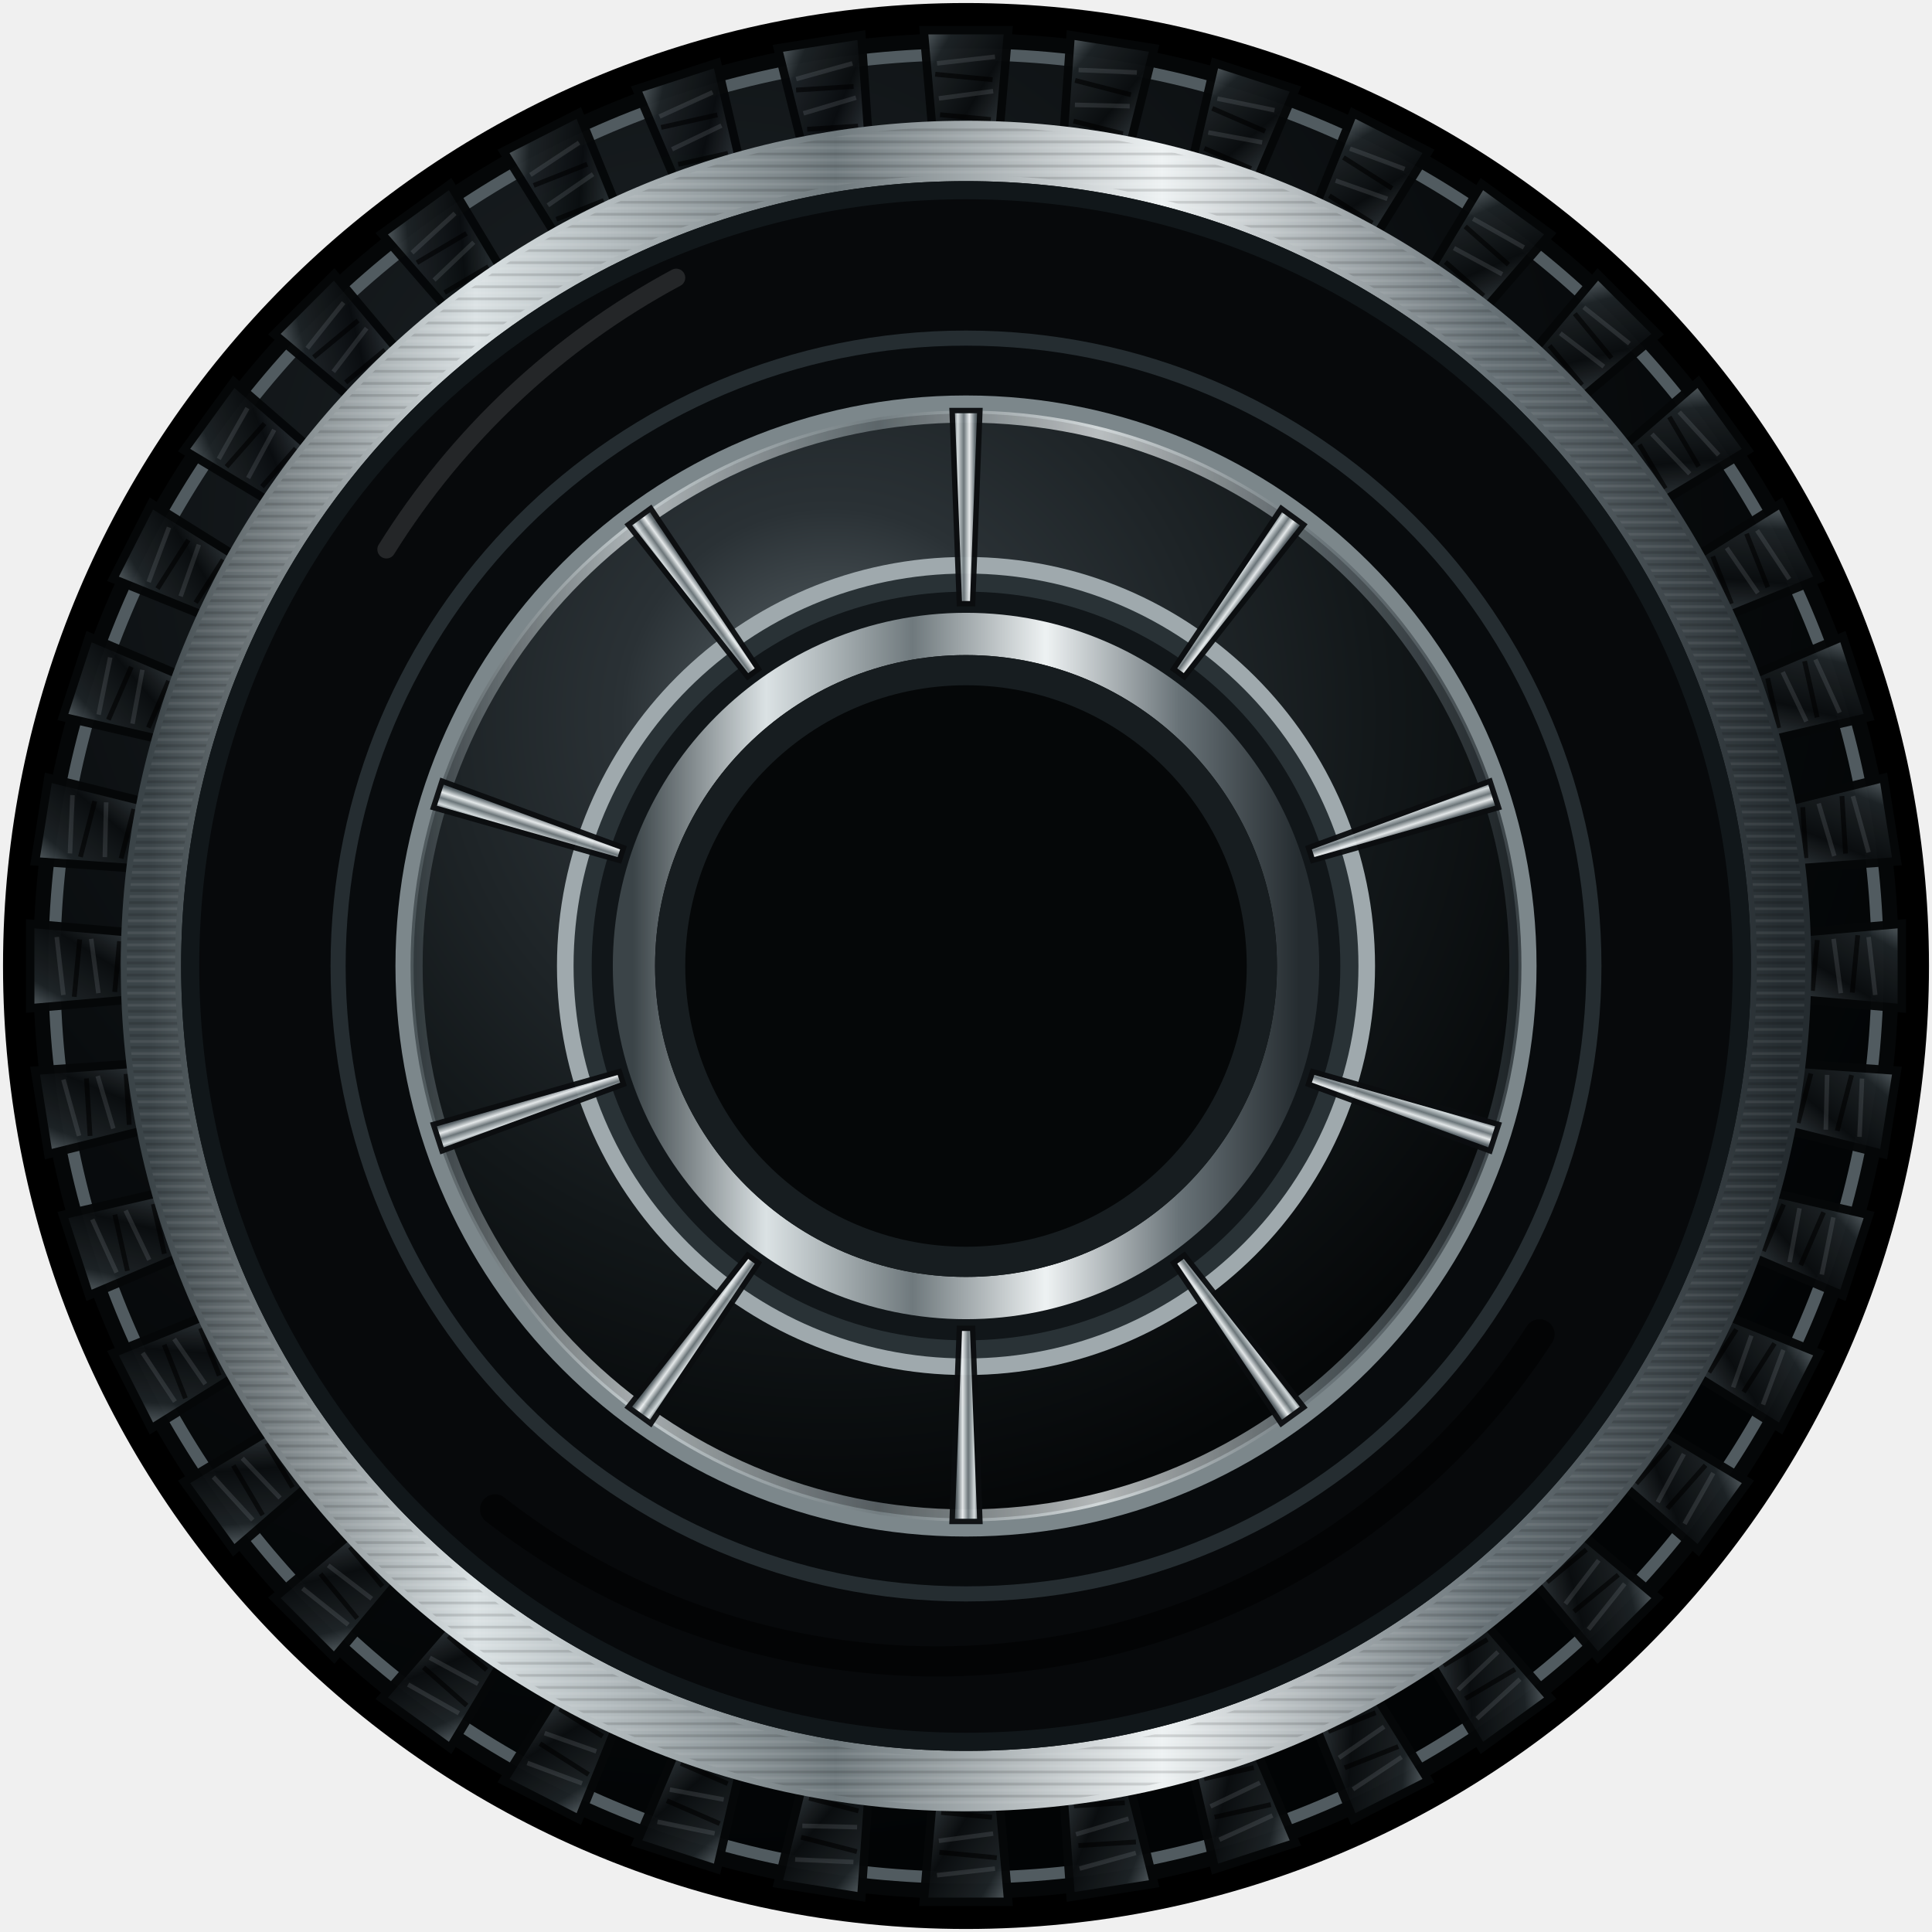
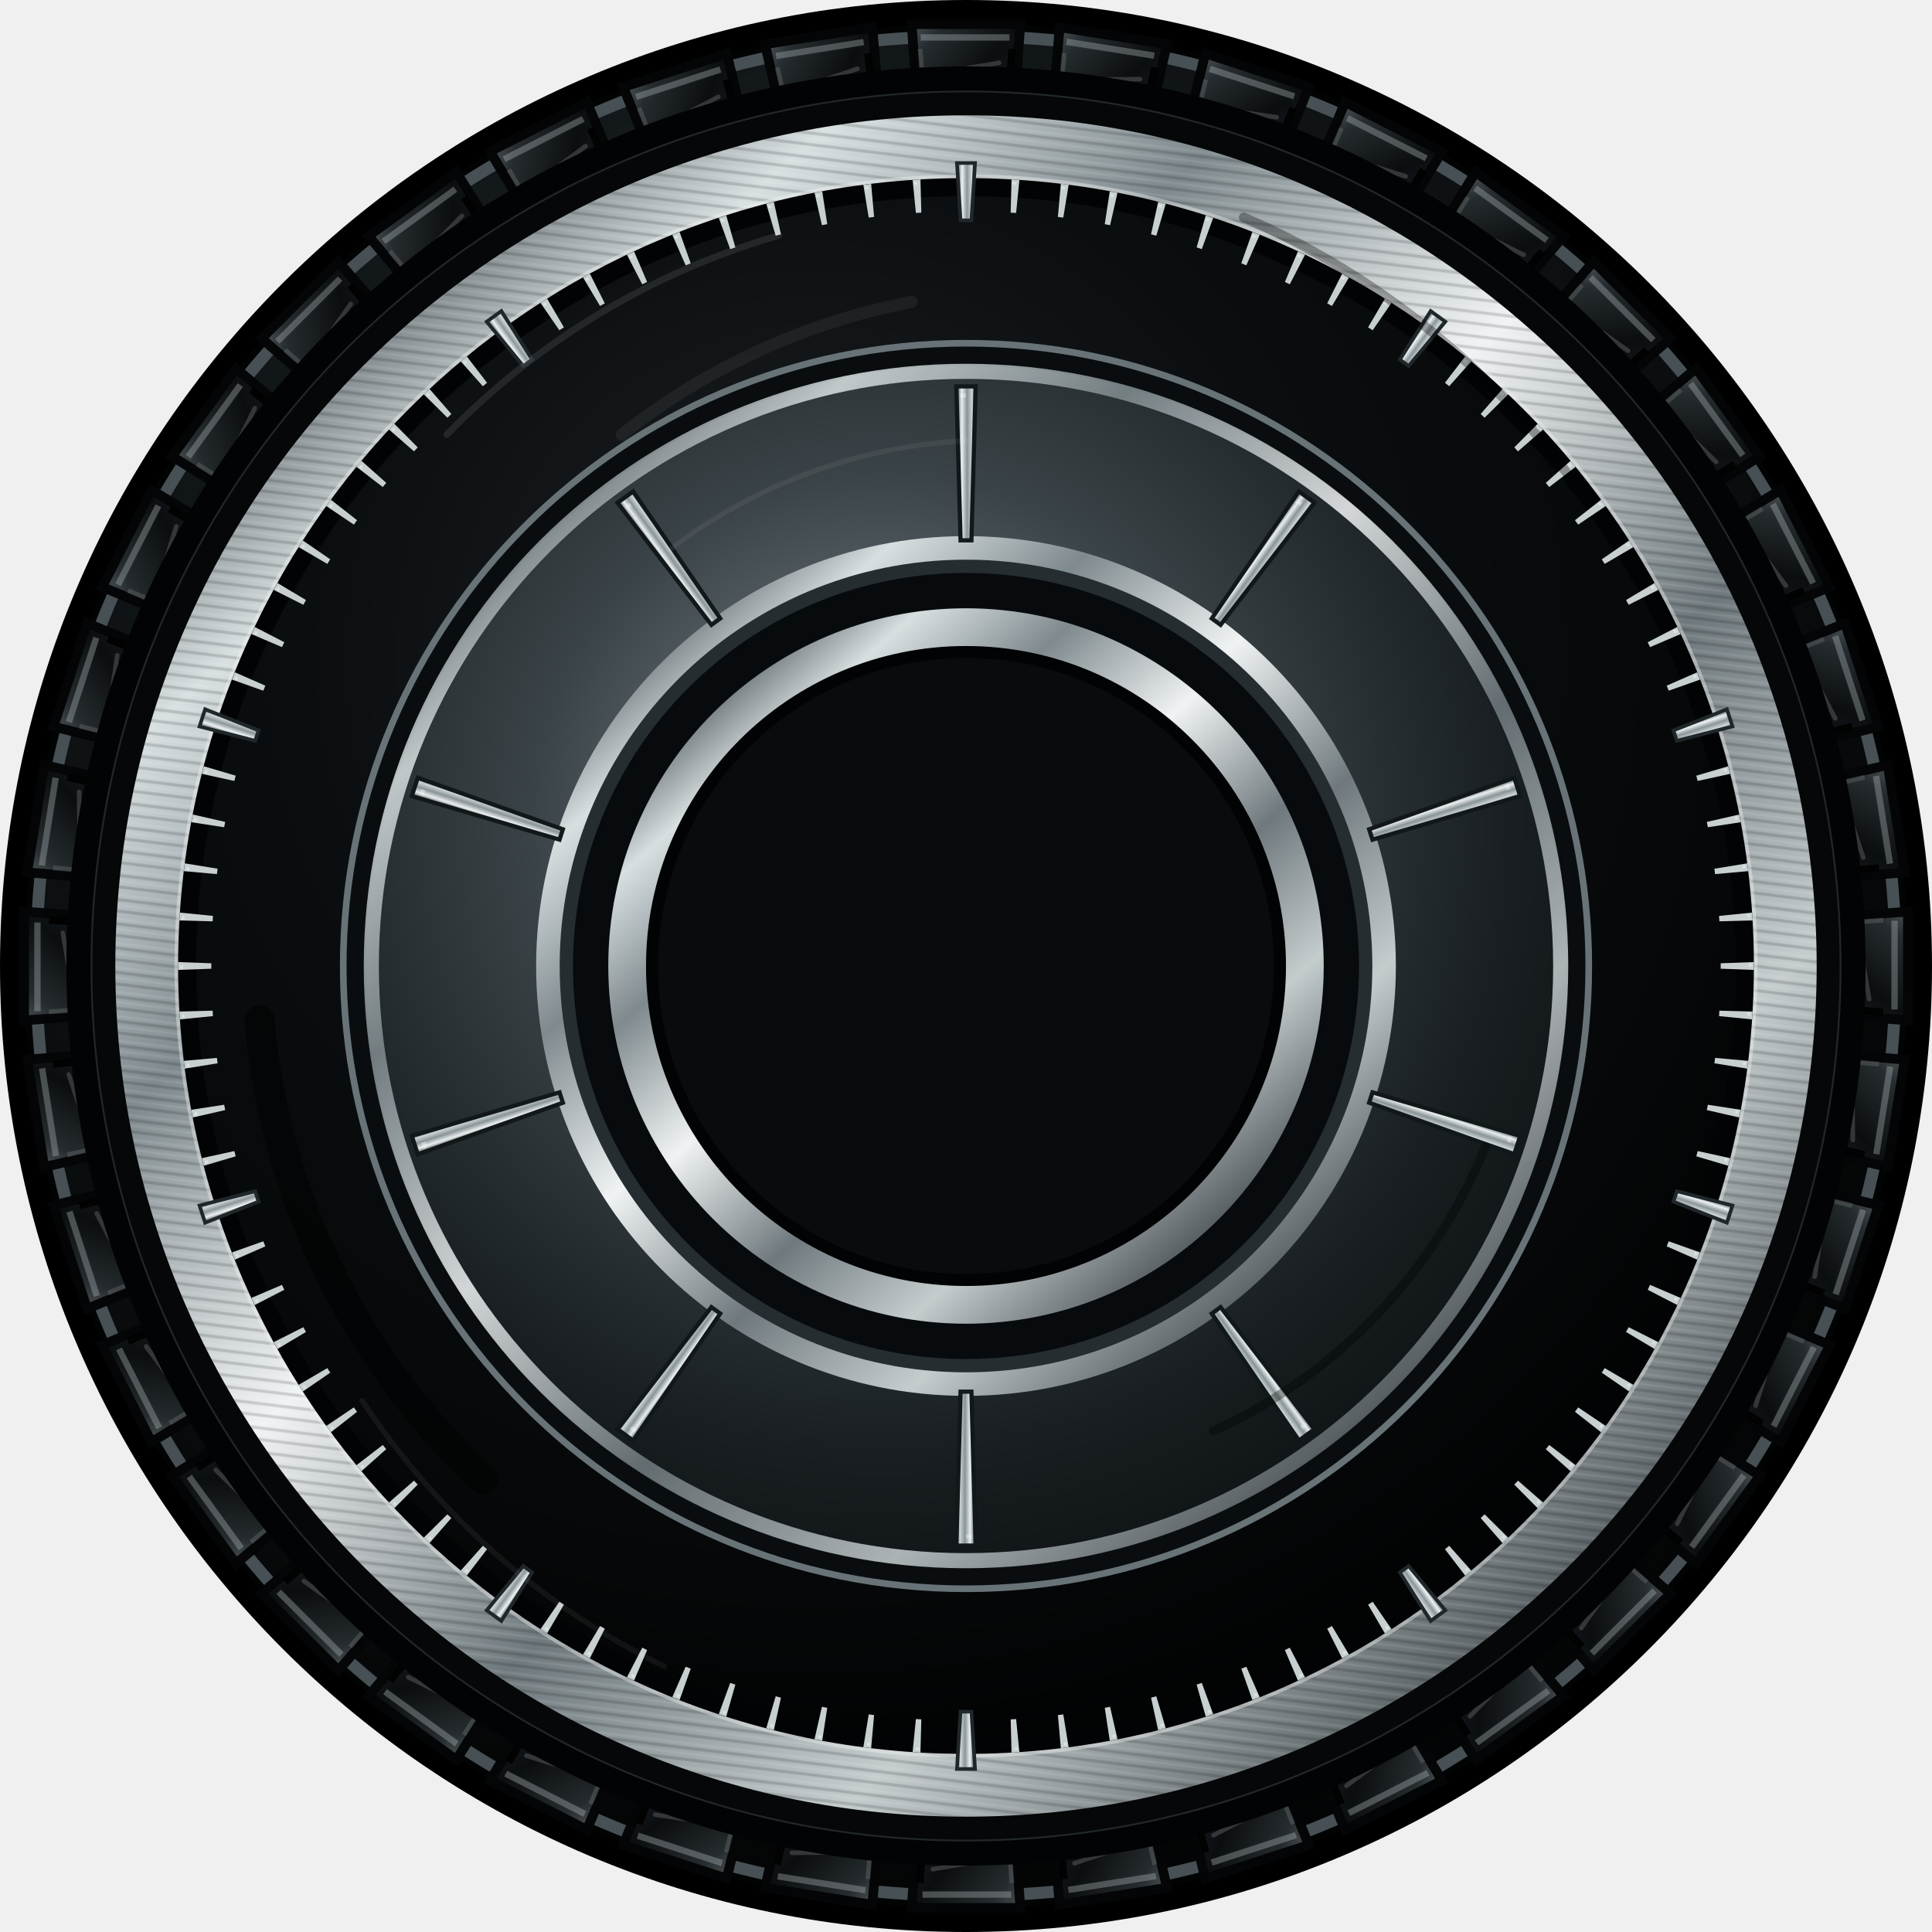
- <svg xmlns="http://www.w3.org/2000/svg" viewBox="0 0 320 320" role="img" aria-label="Layered silver safe dial face">
+ <svg xmlns="http://www.w3.org/2000/svg" viewBox="0 0 320 320" role="img" aria-label="Deep brushed-metal safe dial face">
  <defs>
-     <radialGradient id="face" cx="36%" cy="26%" r="74%">
-       <stop offset="0" stop-color="#31383c" />
-       <stop offset="0.22" stop-color="#171c1f" />
-       <stop offset="0.62" stop-color="#090c0e" />
-       <stop offset="1" stop-color="#020405" />
+     <radialGradient id="outer-bed" cx="42%" cy="32%" r="72%">
+       <stop offset="0" stop-color="#2e3437" />
+       <stop offset="0.42" stop-color="#121719" />
+       <stop offset="0.78" stop-color="#07090a" />
+       <stop offset="1" stop-color="#020303" />
    </radialGradient>
-     <linearGradient id="rib" x1="0" y1="0" x2="1" y2="1">
-       <stop offset="0" stop-color="#596267" />
-       <stop offset="0.18" stop-color="#1d2326" />
-       <stop offset="0.55" stop-color="#0a0d0f" />
-       <stop offset="0.82" stop-color="#30373b" />
+     <linearGradient id="rib-face" x1="0" y1="0" x2="1" y2="1">
+       <stop offset="0" stop-color="#4b5255" />
+       <stop offset="0.14" stop-color="#252b2e" />
+       <stop offset="0.48" stop-color="#0b0e10" />
+       <stop offset="0.77" stop-color="#1a1f21" />
      <stop offset="1" stop-color="#050708" />
    </linearGradient>
-     <linearGradient id="silver" x1="0" y1="0" x2="1" y2="0">
-       <stop offset="0" stop-color="#3b4448" />
-       <stop offset="0.2" stop-color="#dbe2e4" />
-       <stop offset="0.42" stop-color="#6f797d" />
-       <stop offset="0.62" stop-color="#eef2f3" />
-       <stop offset="0.82" stop-color="#687277" />
-       <stop offset="1" stop-color="#252c30" />
+     <linearGradient id="silver-bezel" x1="0.12" y1="0.06" x2="0.9" y2="0.94">
+       <stop offset="0" stop-color="#4a5357" />
+       <stop offset="0.12" stop-color="#d8dfe1" />
+       <stop offset="0.26" stop-color="#7f8a8e" />
+       <stop offset="0.43" stop-color="#f0f3f4" />
+       <stop offset="0.61" stop-color="#6f797d" />
+       <stop offset="0.78" stop-color="#c5ccce" />
+       <stop offset="1" stop-color="#343c40" />
    </linearGradient>
-     <radialGradient id="slope" cx="38%" cy="28%" r="72%">
-       <stop offset="0" stop-color="#5f696e" />
-       <stop offset="0.26" stop-color="#2a3135" />
-       <stop offset="0.68" stop-color="#121719" />
-       <stop offset="1" stop-color="#050708" />
+     <radialGradient id="number-band" cx="40%" cy="30%" r="74%">
+       <stop offset="0" stop-color="#1c2123" />
+       <stop offset="0.45" stop-color="#0b0e10" />
+       <stop offset="0.82" stop-color="#050708" />
+       <stop offset="1" stop-color="#010202" />
    </radialGradient>
-     <pattern id="brush" width="4" height="4" patternUnits="userSpaceOnUse">
-       <path d="M0 0.5H4M0 2.5H4" stroke="#fff" stroke-opacity="0.1" stroke-width="0.45" />
-       <path d="M0 1.5H4M0 3.5H4" stroke="#000" stroke-opacity="0.18" stroke-width="0.45" />
+     <radialGradient id="raised-slope" cx="43%" cy="38%" r="76%">
+       <stop offset="0" stop-color="#9aa3a6" />
+       <stop offset="0.16" stop-color="#657075" />
+       <stop offset="0.38" stop-color="#3a4347" />
+       <stop offset="0.68" stop-color="#191f22" />
+       <stop offset="1" stop-color="#070a0b" />
+     </radialGradient>
+     <linearGradient id="spoke-metal" x1="0" y1="0" x2="1" y2="0">
+       <stop offset="0" stop-color="#3c4549" />
+       <stop offset="0.28" stop-color="#eef2f3" />
+       <stop offset="0.55" stop-color="#8b969a" />
+       <stop offset="0.82" stop-color="#d1d8da" />
+       <stop offset="1" stop-color="#30383c" />
+     </linearGradient>
+     <pattern id="ring-grain" width="6" height="4" patternUnits="userSpaceOnUse" patternTransform="rotate(7)">
+       <path d="M0 .7H6M0 2.4H6" stroke="#fff" stroke-opacity=".11" stroke-width=".45" />
+       <path d="M0 1.5H6M0 3.4H6" stroke="#000" stroke-opacity=".2" stroke-width=".5" />
    </pattern>
    <g id="outer-rib">
-       <path d="M153 5 L167 5 L165 28 L155 28 Z" fill="url(#rib)" stroke="#050708" stroke-width="1.4" />
-       <path d="M155.2 10.5 L164.8 9.4 M155.5 16.3 L164.5 15.1 M156 22.1 L164 21.3" stroke="#aab3b7" stroke-opacity="0.16" stroke-width="0.75" />
-       <path d="M154.9 12.3 L164.4 13.2 M155.7 19 L164.1 19.8" stroke="#000" stroke-opacity="0.62" stroke-width="0.8" />
-     </g>
-     <g id="spoke">
-       <path d="M157.7 68 L162.3 68 L161.1 100 L158.9 100 Z" fill="url(#silver)" stroke="#0a0d0f" stroke-width="0.9" />
+       <path d="M151 4 L169 4 L167.2 29 L152.8 29 Z" fill="url(#rib-face)" stroke="#030506" stroke-width="1.6" />
+       <path d="M152.5 6.2 L167.2 6.2" stroke="#aeb6b9" stroke-opacity=".38" stroke-width="1.05" />
+       <path d="M152.4 8.1 L153.7 27.4" stroke="#d5dbdd" stroke-opacity=".16" stroke-width=".8" />
+       <path d="M167.6 8.1 L166.3 27.4" stroke="#000" stroke-opacity=".88" stroke-width="1.2" />
+       <path d="M155 12.2 L165.5 10.4 M154.7 18.6 L164.6 16.9 M156.2 24.1 L165.2 22.7" stroke="#bfc7ca" stroke-opacity=".22" stroke-width=".75" stroke-linecap="round" />
+       <path d="M154.8 14.5 L164.9 15.9 M155.4 21.2 L164 20.3" stroke="#000" stroke-opacity=".74" stroke-width=".85" stroke-linecap="round" />
+     </g>
+     <g id="minor-tick">
+       <path d="M159.35 29.5 L160.65 29.5 L160.45 35 L159.55 35 Z" fill="#cbd3d5" />
+       <path d="M159.55 30.1H160.1" stroke="#f6f8f8" stroke-opacity=".48" stroke-width=".45" />
+     </g>
+     <g id="major-tick">
+       <path d="M158.5 27 L161.5 27 L160.9 36.5 L159.1 36.5 Z" fill="url(#spoke-metal)" stroke="#20272a" stroke-width=".6" />
+     </g>
+     <g id="inner-spoke">
+       <path d="M158.4 64 L161.6 64 L160.9 89.5 L159.1 89.5 Z" fill="url(#spoke-metal)" stroke="#111719" stroke-width=".7" />
+       <path d="M159 65.5H160" stroke="#fff" stroke-opacity=".36" stroke-width=".7" />
    </g>
  </defs>
-   <circle cx="160" cy="160" r="157" fill="#050708" stroke="#000" stroke-width="5" />
-   <circle cx="160" cy="160" r="151" fill="url(#face)" stroke="#515b60" stroke-width="2" />
-   <g opacity="0.98">
+   <circle cx="160" cy="160" r="158" fill="#020303" stroke="#000" stroke-width="4" />
+   <circle cx="160" cy="160" r="154" fill="url(#outer-bed)" stroke="#465055" stroke-width="2" />
+   <g opacity=".99">
    <use href="#outer-rib" transform="rotate(0 160 160)" />
    <use href="#outer-rib" transform="rotate(9 160 160)" />
    <use href="#outer-rib" transform="rotate(18 160 160)" />
    <use href="#outer-rib" transform="rotate(27 160 160)" />
    <use href="#outer-rib" transform="rotate(36 160 160)" />
    <use href="#outer-rib" transform="rotate(45 160 160)" />
    <use href="#outer-rib" transform="rotate(54 160 160)" />
    <use href="#outer-rib" transform="rotate(63 160 160)" />
    <use href="#outer-rib" transform="rotate(72 160 160)" />
    <use href="#outer-rib" transform="rotate(81 160 160)" />
    <use href="#outer-rib" transform="rotate(90 160 160)" />
    <use href="#outer-rib" transform="rotate(99 160 160)" />
    <use href="#outer-rib" transform="rotate(108 160 160)" />
    <use href="#outer-rib" transform="rotate(117 160 160)" />
    <use href="#outer-rib" transform="rotate(126 160 160)" />
    <use href="#outer-rib" transform="rotate(135 160 160)" />
    <use href="#outer-rib" transform="rotate(144 160 160)" />
    <use href="#outer-rib" transform="rotate(153 160 160)" />
    <use href="#outer-rib" transform="rotate(162 160 160)" />
    <use href="#outer-rib" transform="rotate(171 160 160)" />
    <use href="#outer-rib" transform="rotate(180 160 160)" />
    <use href="#outer-rib" transform="rotate(189 160 160)" />
    <use href="#outer-rib" transform="rotate(198 160 160)" />
    <use href="#outer-rib" transform="rotate(207 160 160)" />
    <use href="#outer-rib" transform="rotate(216 160 160)" />
    <use href="#outer-rib" transform="rotate(225 160 160)" />
    <use href="#outer-rib" transform="rotate(234 160 160)" />
    <use href="#outer-rib" transform="rotate(243 160 160)" />
    <use href="#outer-rib" transform="rotate(252 160 160)" />
    <use href="#outer-rib" transform="rotate(261 160 160)" />
    <use href="#outer-rib" transform="rotate(270 160 160)" />
    <use href="#outer-rib" transform="rotate(279 160 160)" />
    <use href="#outer-rib" transform="rotate(288 160 160)" />
    <use href="#outer-rib" transform="rotate(297 160 160)" />
    <use href="#outer-rib" transform="rotate(306 160 160)" />
    <use href="#outer-rib" transform="rotate(315 160 160)" />
    <use href="#outer-rib" transform="rotate(324 160 160)" />
    <use href="#outer-rib" transform="rotate(333 160 160)" />
    <use href="#outer-rib" transform="rotate(342 160 160)" />
    <use href="#outer-rib" transform="rotate(351 160 160)" />
  </g>
-   <circle cx="160" cy="160" r="132.5" fill="#07090b" stroke="#0b0e10" stroke-width="8" />
-   <circle cx="160" cy="160" r="135" fill="none" stroke="url(#silver)" stroke-width="10" />
-   <circle cx="160" cy="160" r="135" fill="none" stroke="url(#brush)" stroke-width="8" opacity="0.7" />
-   <circle cx="160" cy="160" r="128.5" fill="none" stroke="#11171a" stroke-width="3" />
-   <circle cx="160" cy="160" r="104" fill="#080b0d" stroke="#252d31" stroke-width="2.5" />
-   <circle cx="160" cy="160" r="93" fill="url(#slope)" stroke="#7c878b" stroke-width="3" />
-   <circle cx="160" cy="160" r="91" fill="none" stroke="url(#silver)" stroke-width="2" opacity="0.75" />
-   <circle cx="160" cy="160" r="66" fill="#111619" stroke="#9fa9ad" stroke-width="3.5" />
-   <circle cx="160" cy="160" r="63.5" fill="none" stroke="#293236" stroke-width="3" />
-   <g opacity="0.95">
-     <use href="#spoke" transform="rotate(0 160 160)" />
-     <use href="#spoke" transform="rotate(36 160 160)" />
-     <use href="#spoke" transform="rotate(72 160 160)" />
-     <use href="#spoke" transform="rotate(108 160 160)" />
-     <use href="#spoke" transform="rotate(144 160 160)" />
-     <use href="#spoke" transform="rotate(180 160 160)" />
-     <use href="#spoke" transform="rotate(216 160 160)" />
-     <use href="#spoke" transform="rotate(252 160 160)" />
-     <use href="#spoke" transform="rotate(288 160 160)" />
-     <use href="#spoke" transform="rotate(324 160 160)" />
-   </g>
-   <circle cx="160" cy="160" r="55" fill="#050708" stroke="url(#silver)" stroke-width="7" />
-   <circle cx="160" cy="160" r="49" fill="none" stroke="#171d20" stroke-width="5" />
-   <path d="M64 91 A128 128 0 0 1 112 46" fill="none" stroke="#fff" stroke-opacity="0.12" stroke-width="3" stroke-linecap="round" />
-   <path d="M82 250 A119 119 0 0 0 255 221" fill="none" stroke="#000" stroke-opacity="0.52" stroke-width="5" stroke-linecap="round" />
+   <circle cx="160" cy="160" r="137.5" fill="none" stroke="#020304" stroke-width="23" />
+   <circle cx="160" cy="160" r="136" fill="none" stroke="#20272a" stroke-width="18" />
+   <circle cx="160" cy="160" r="136" fill="none" stroke="url(#silver-bezel)" stroke-width="14" />
+   <circle cx="160" cy="160" r="136" fill="none" stroke="url(#ring-grain)" stroke-width="12" opacity=".72" />
+   <circle cx="160" cy="160" r="130.5" fill="none" stroke="#f0f3f4" stroke-opacity=".42" stroke-width="1.2" />
+   <circle cx="160" cy="160" r="142.8" fill="none" stroke="#050708" stroke-width="3.8" />
+   <circle cx="160" cy="160" r="129" fill="url(#number-band)" stroke="#020304" stroke-width="3" />
+   <circle cx="160" cy="160" r="102.5" fill="none" stroke="#687378" stroke-width="2.4" />
+   <circle cx="160" cy="160" r="101" fill="url(#raised-slope)" stroke="#0a0d0f" stroke-width="3.2" />
+   <circle cx="160" cy="160" r="98.5" fill="none" stroke="url(#silver-bezel)" stroke-width="2.5" opacity=".86" />
+   <circle cx="160" cy="160" r="69" fill="#121719" stroke="url(#silver-bezel)" stroke-width="4.4" />
+   <circle cx="160" cy="160" r="66.2" fill="#080b0d" stroke="#252d31" stroke-width="2.2" />
+   <g opacity=".98">
+     <use href="#minor-tick" transform="rotate(3.6 160 160)" />
+     <use href="#minor-tick" transform="rotate(7.2 160 160)" />
+     <use href="#minor-tick" transform="rotate(10.8 160 160)" />
+     <use href="#minor-tick" transform="rotate(14.4 160 160)" />
+     <use href="#minor-tick" transform="rotate(18 160 160)" />
+     <use href="#minor-tick" transform="rotate(21.6 160 160)" />
+     <use href="#minor-tick" transform="rotate(25.2 160 160)" />
+     <use href="#minor-tick" transform="rotate(28.8 160 160)" />
+     <use href="#minor-tick" transform="rotate(32.4 160 160)" />
+     <use href="#minor-tick" transform="rotate(39.6 160 160)" />
+     <use href="#minor-tick" transform="rotate(43.2 160 160)" />
+     <use href="#minor-tick" transform="rotate(46.8 160 160)" />
+     <use href="#minor-tick" transform="rotate(50.4 160 160)" />
+     <use href="#minor-tick" transform="rotate(54 160 160)" />
+     <use href="#minor-tick" transform="rotate(57.6 160 160)" />
+     <use href="#minor-tick" transform="rotate(61.2 160 160)" />
+     <use href="#minor-tick" transform="rotate(64.8 160 160)" />
+     <use href="#minor-tick" transform="rotate(68.4 160 160)" />
+     <use href="#minor-tick" transform="rotate(75.6 160 160)" />
+     <use href="#minor-tick" transform="rotate(79.2 160 160)" />
+     <use href="#minor-tick" transform="rotate(82.8 160 160)" />
+     <use href="#minor-tick" transform="rotate(86.4 160 160)" />
+     <use href="#minor-tick" transform="rotate(90 160 160)" />
+     <use href="#minor-tick" transform="rotate(93.6 160 160)" />
+     <use href="#minor-tick" transform="rotate(97.2 160 160)" />
+     <use href="#minor-tick" transform="rotate(100.8 160 160)" />
+     <use href="#minor-tick" transform="rotate(104.4 160 160)" />
+     <use href="#minor-tick" transform="rotate(111.6 160 160)" />
+     <use href="#minor-tick" transform="rotate(115.2 160 160)" />
+     <use href="#minor-tick" transform="rotate(118.8 160 160)" />
+     <use href="#minor-tick" transform="rotate(122.4 160 160)" />
+     <use href="#minor-tick" transform="rotate(126 160 160)" />
+     <use href="#minor-tick" transform="rotate(129.6 160 160)" />
+     <use href="#minor-tick" transform="rotate(133.2 160 160)" />
+     <use href="#minor-tick" transform="rotate(136.8 160 160)" />
+     <use href="#minor-tick" transform="rotate(140.4 160 160)" />
+     <use href="#minor-tick" transform="rotate(147.6 160 160)" />
+     <use href="#minor-tick" transform="rotate(151.2 160 160)" />
+     <use href="#minor-tick" transform="rotate(154.8 160 160)" />
+     <use href="#minor-tick" transform="rotate(158.4 160 160)" />
+     <use href="#minor-tick" transform="rotate(162 160 160)" />
+     <use href="#minor-tick" transform="rotate(165.6 160 160)" />
+     <use href="#minor-tick" transform="rotate(169.2 160 160)" />
+     <use href="#minor-tick" transform="rotate(172.8 160 160)" />
+     <use href="#minor-tick" transform="rotate(176.4 160 160)" />
+     <use href="#minor-tick" transform="rotate(183.6 160 160)" />
+     <use href="#minor-tick" transform="rotate(187.2 160 160)" />
+     <use href="#minor-tick" transform="rotate(190.8 160 160)" />
+     <use href="#minor-tick" transform="rotate(194.4 160 160)" />
+     <use href="#minor-tick" transform="rotate(198 160 160)" />
+     <use href="#minor-tick" transform="rotate(201.6 160 160)" />
+     <use href="#minor-tick" transform="rotate(205.2 160 160)" />
+     <use href="#minor-tick" transform="rotate(208.8 160 160)" />
+     <use href="#minor-tick" transform="rotate(212.4 160 160)" />
+     <use href="#minor-tick" transform="rotate(219.6 160 160)" />
+     <use href="#minor-tick" transform="rotate(223.2 160 160)" />
+     <use href="#minor-tick" transform="rotate(226.8 160 160)" />
+     <use href="#minor-tick" transform="rotate(230.4 160 160)" />
+     <use href="#minor-tick" transform="rotate(234 160 160)" />
+     <use href="#minor-tick" transform="rotate(237.6 160 160)" />
+     <use href="#minor-tick" transform="rotate(241.2 160 160)" />
+     <use href="#minor-tick" transform="rotate(244.8 160 160)" />
+     <use href="#minor-tick" transform="rotate(248.4 160 160)" />
+     <use href="#minor-tick" transform="rotate(255.6 160 160)" />
+     <use href="#minor-tick" transform="rotate(259.2 160 160)" />
+     <use href="#minor-tick" transform="rotate(262.8 160 160)" />
+     <use href="#minor-tick" transform="rotate(266.4 160 160)" />
+     <use href="#minor-tick" transform="rotate(270 160 160)" />
+     <use href="#minor-tick" transform="rotate(273.6 160 160)" />
+     <use href="#minor-tick" transform="rotate(277.2 160 160)" />
+     <use href="#minor-tick" transform="rotate(280.8 160 160)" />
+     <use href="#minor-tick" transform="rotate(284.4 160 160)" />
+     <use href="#minor-tick" transform="rotate(291.6 160 160)" />
+     <use href="#minor-tick" transform="rotate(295.2 160 160)" />
+     <use href="#minor-tick" transform="rotate(298.8 160 160)" />
+     <use href="#minor-tick" transform="rotate(302.4 160 160)" />
+     <use href="#minor-tick" transform="rotate(306 160 160)" />
+     <use href="#minor-tick" transform="rotate(309.6 160 160)" />
+     <use href="#minor-tick" transform="rotate(313.2 160 160)" />
+     <use href="#minor-tick" transform="rotate(316.8 160 160)" />
+     <use href="#minor-tick" transform="rotate(320.4 160 160)" />
+     <use href="#minor-tick" transform="rotate(327.6 160 160)" />
+     <use href="#minor-tick" transform="rotate(331.2 160 160)" />
+     <use href="#minor-tick" transform="rotate(334.8 160 160)" />
+     <use href="#minor-tick" transform="rotate(338.4 160 160)" />
+     <use href="#minor-tick" transform="rotate(342 160 160)" />
+     <use href="#minor-tick" transform="rotate(345.6 160 160)" />
+     <use href="#minor-tick" transform="rotate(349.2 160 160)" />
+     <use href="#minor-tick" transform="rotate(352.8 160 160)" />
+     <use href="#minor-tick" transform="rotate(356.4 160 160)" />
+   </g>
+   <g opacity="1">
+     <use href="#major-tick" transform="rotate(0 160 160)" />
+     <use href="#major-tick" transform="rotate(36 160 160)" />
+     <use href="#major-tick" transform="rotate(72 160 160)" />
+     <use href="#major-tick" transform="rotate(108 160 160)" />
+     <use href="#major-tick" transform="rotate(144 160 160)" />
+     <use href="#major-tick" transform="rotate(180 160 160)" />
+     <use href="#major-tick" transform="rotate(216 160 160)" />
+     <use href="#major-tick" transform="rotate(252 160 160)" />
+     <use href="#major-tick" transform="rotate(288 160 160)" />
+     <use href="#major-tick" transform="rotate(324 160 160)" />
+   </g>
+   <g opacity=".98">
+     <use href="#inner-spoke" transform="rotate(0 160 160)" />
+     <use href="#inner-spoke" transform="rotate(36 160 160)" />
+     <use href="#inner-spoke" transform="rotate(72 160 160)" />
+     <use href="#inner-spoke" transform="rotate(108 160 160)" />
+     <use href="#inner-spoke" transform="rotate(144 160 160)" />
+     <use href="#inner-spoke" transform="rotate(180 160 160)" />
+     <use href="#inner-spoke" transform="rotate(216 160 160)" />
+     <use href="#inner-spoke" transform="rotate(252 160 160)" />
+     <use href="#inner-spoke" transform="rotate(288 160 160)" />
+     <use href="#inner-spoke" transform="rotate(324 160 160)" />
+   </g>
+   <circle cx="160" cy="160" r="57" fill="#050708" stroke="#111719" stroke-width="3" />
+   <circle cx="160" cy="160" r="56" fill="none" stroke="url(#silver-bezel)" stroke-width="6.5" />
+   <circle cx="160" cy="160" r="52" fill="#090c0e" stroke="#020304" stroke-width="2" />
+   <g fill="none" stroke-linecap="round">
+     <path d="M74 72 A125 125 0 0 1 129 39" stroke="#fff" stroke-opacity=".09" stroke-width="1.1" />
+     <path d="M206 36 A132 132 0 0 1 260 79" stroke="#000" stroke-opacity=".32" stroke-width="1.6" />
+     <path d="M60 232 A127 127 0 0 0 110 276" stroke="#fff" stroke-opacity=".055" stroke-width=".9" />
+     <path d="M111 91 A88 88 0 0 1 160 73" stroke="#fff" stroke-opacity=".06" stroke-width=".85" />
+     <path d="M201 237 A88 88 0 0 0 246 190" stroke="#000" stroke-opacity=".34" stroke-width="1.5" />
+   </g>
+   <path d="M43 169 A118 118 0 0 0 80 245" fill="none" stroke="#000" stroke-opacity=".52" stroke-width="5" stroke-linecap="round" />
+   <path d="M103 72 A111 111 0 0 1 151 50" fill="none" stroke="#fff" stroke-opacity=".055" stroke-width="2" stroke-linecap="round" />
</svg>
